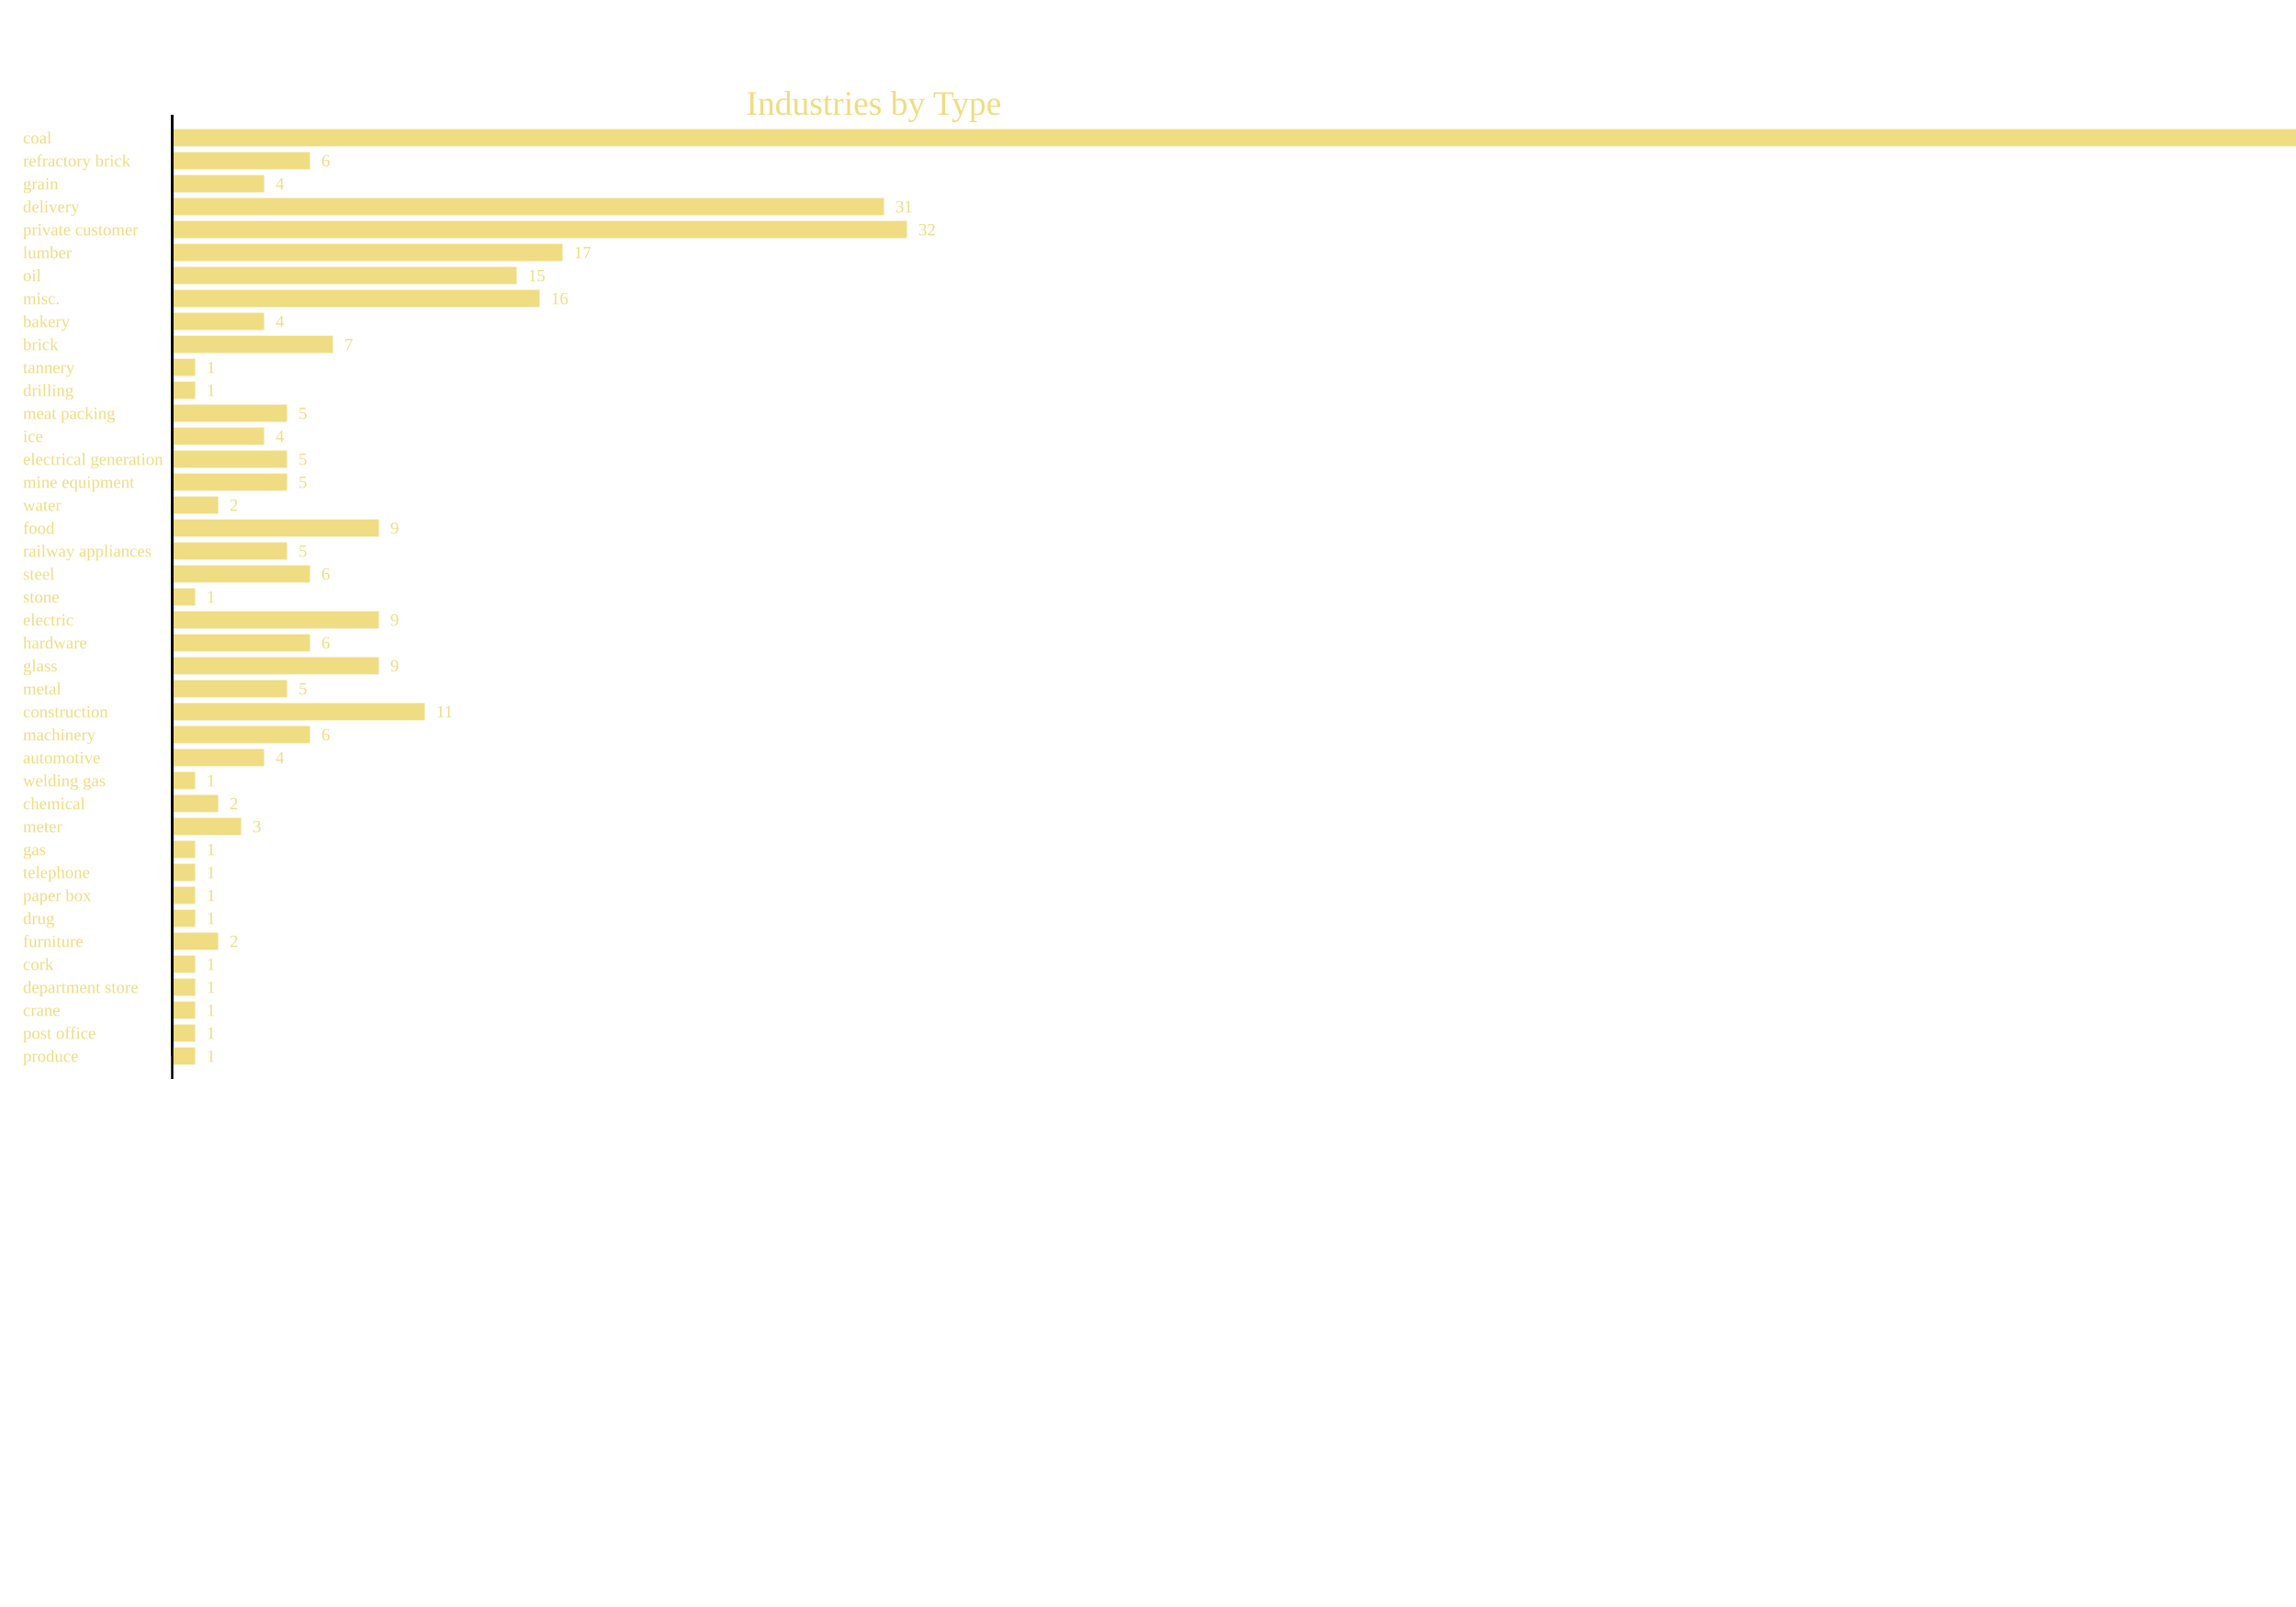
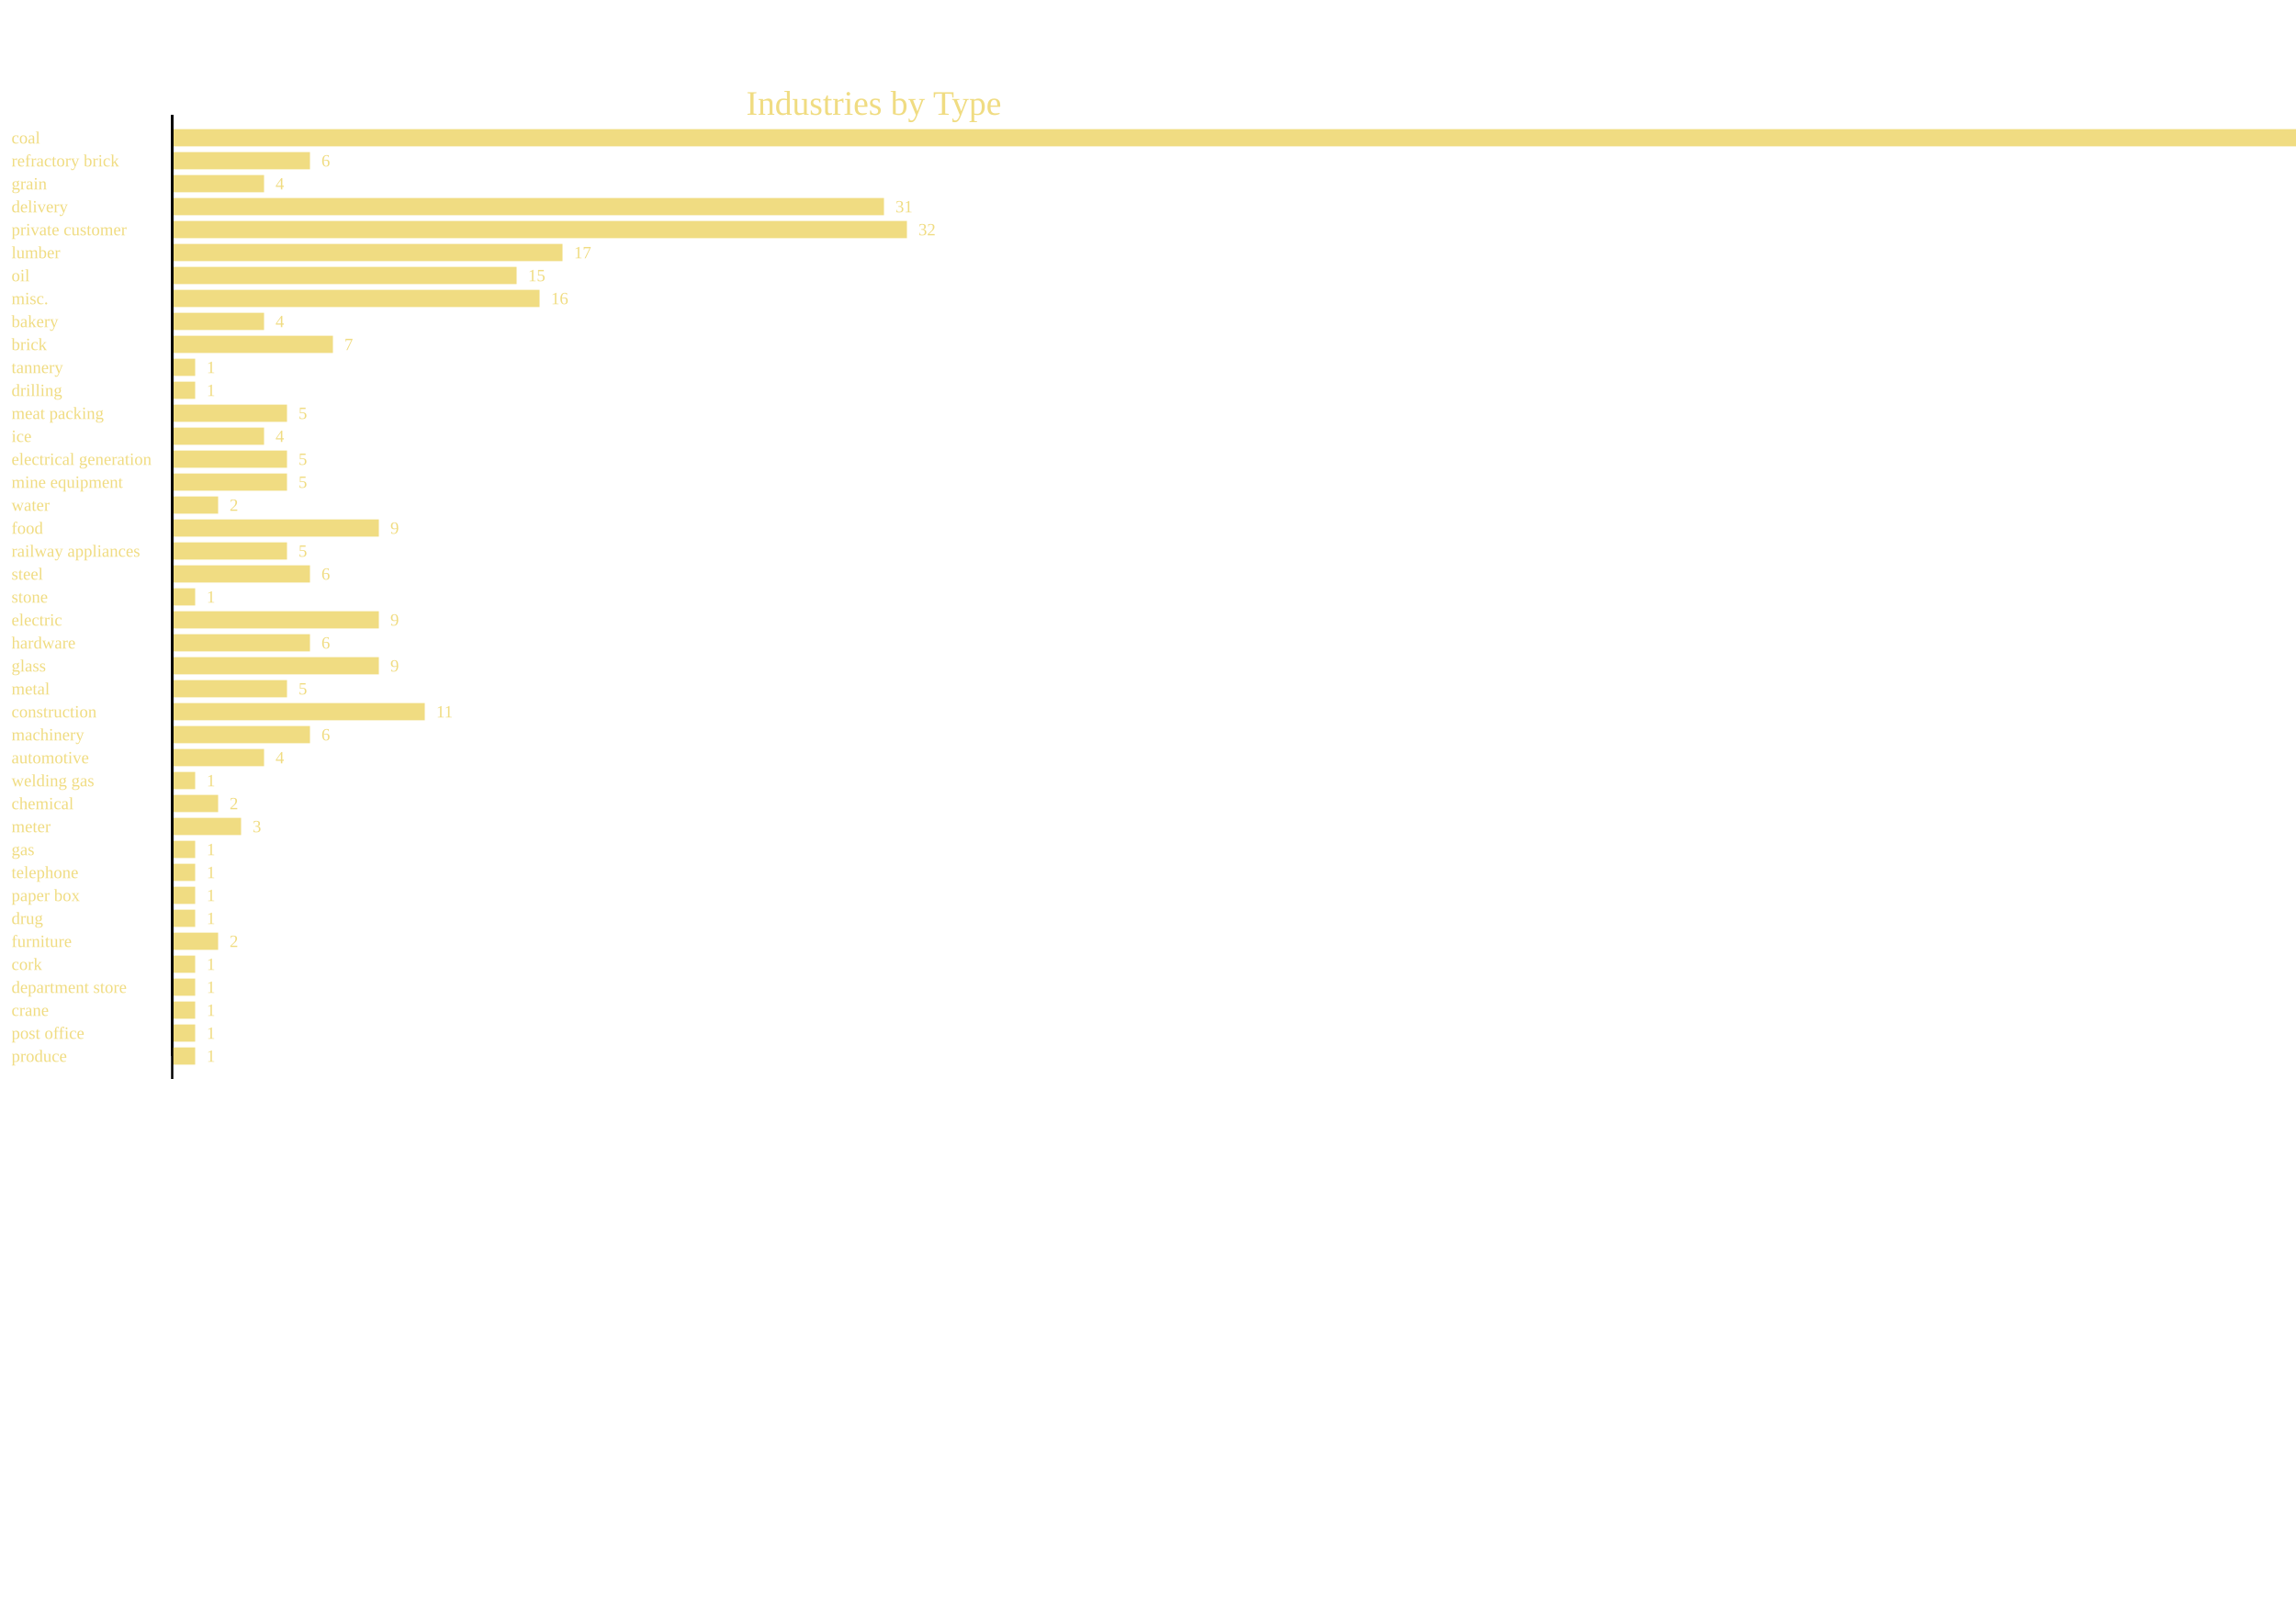
<svg xmlns="http://www.w3.org/2000/svg" viewBox="0 0 2000 1400">
  <g alignment-baseline="baseline" />
  <g transform="translate(150,100)">
    <g>
      <text x="500" y="0" font-size="30px" fill="#f0dc82">Industries by Type</text>
    </g>
    <g>
      <g>
        <g>
-           <text x="-130" y="25" font-size="15px" fill="#f0dc82">coal</text>
+           <text x="-140" y="25" font-size="15px" fill="#f0dc82">coal</text>
          <line x1="0" y1="20" x2="4100" y2="20" stroke="#f0dc82" stroke-width="15" />
          <text x="4110" y="25" font-size="15px" fill="#f0dc82">205</text>
          <line x1="0" y1="0" x2="0" y2="40" stroke="black" stroke-width="2" />
        </g>
        <g>
-           <text x="-130" y="45" font-size="15px" fill="#f0dc82">refractory brick</text>
+           <text x="-140" y="45" font-size="15px" fill="#f0dc82">refractory brick</text>
          <line x1="0" y1="40" x2="120" y2="40" stroke="#f0dc82" stroke-width="15" />
          <text x="130" y="45" font-size="15px" fill="#f0dc82">6</text>
          <line x1="0" y1="0" x2="0" y2="60" stroke="black" stroke-width="2" />
        </g>
        <g>
-           <text x="-130" y="65" font-size="15px" fill="#f0dc82">grain</text>
+           <text x="-140" y="65" font-size="15px" fill="#f0dc82">grain</text>
          <line x1="0" y1="60" x2="80" y2="60" stroke="#f0dc82" stroke-width="15" />
          <text x="90" y="65" font-size="15px" fill="#f0dc82">4</text>
          <line x1="0" y1="0" x2="0" y2="80" stroke="black" stroke-width="2" />
        </g>
        <g>
-           <text x="-130" y="85" font-size="15px" fill="#f0dc82">delivery</text>
+           <text x="-140" y="85" font-size="15px" fill="#f0dc82">delivery</text>
          <line x1="0" y1="80" x2="620" y2="80" stroke="#f0dc82" stroke-width="15" />
          <text x="630" y="85" font-size="15px" fill="#f0dc82">31</text>
          <line x1="0" y1="0" x2="0" y2="100" stroke="black" stroke-width="2" />
        </g>
        <g>
-           <text x="-130" y="105" font-size="15px" fill="#f0dc82">private customer</text>
+           <text x="-140" y="105" font-size="15px" fill="#f0dc82">private customer</text>
          <line x1="0" y1="100" x2="640" y2="100" stroke="#f0dc82" stroke-width="15" />
          <text x="650" y="105" font-size="15px" fill="#f0dc82">32</text>
          <line x1="0" y1="0" x2="0" y2="120" stroke="black" stroke-width="2" />
        </g>
        <g>
-           <text x="-130" y="125" font-size="15px" fill="#f0dc82">lumber</text>
+           <text x="-140" y="125" font-size="15px" fill="#f0dc82">lumber</text>
          <line x1="0" y1="120" x2="340" y2="120" stroke="#f0dc82" stroke-width="15" />
          <text x="350" y="125" font-size="15px" fill="#f0dc82">17</text>
          <line x1="0" y1="0" x2="0" y2="140" stroke="black" stroke-width="2" />
        </g>
        <g>
-           <text x="-130" y="145" font-size="15px" fill="#f0dc82">oil</text>
+           <text x="-140" y="145" font-size="15px" fill="#f0dc82">oil</text>
          <line x1="0" y1="140" x2="300" y2="140" stroke="#f0dc82" stroke-width="15" />
          <text x="310" y="145" font-size="15px" fill="#f0dc82">15</text>
          <line x1="0" y1="0" x2="0" y2="160" stroke="black" stroke-width="2" />
        </g>
        <g>
-           <text x="-130" y="165" font-size="15px" fill="#f0dc82">misc.</text>
+           <text x="-140" y="165" font-size="15px" fill="#f0dc82">misc.</text>
          <line x1="0" y1="160" x2="320" y2="160" stroke="#f0dc82" stroke-width="15" />
          <text x="330" y="165" font-size="15px" fill="#f0dc82">16</text>
          <line x1="0" y1="0" x2="0" y2="180" stroke="black" stroke-width="2" />
        </g>
        <g>
-           <text x="-130" y="185" font-size="15px" fill="#f0dc82">bakery</text>
+           <text x="-140" y="185" font-size="15px" fill="#f0dc82">bakery</text>
          <line x1="0" y1="180" x2="80" y2="180" stroke="#f0dc82" stroke-width="15" />
          <text x="90" y="185" font-size="15px" fill="#f0dc82">4</text>
          <line x1="0" y1="0" x2="0" y2="200" stroke="black" stroke-width="2" />
        </g>
        <g>
-           <text x="-130" y="205" font-size="15px" fill="#f0dc82">brick</text>
+           <text x="-140" y="205" font-size="15px" fill="#f0dc82">brick</text>
          <line x1="0" y1="200" x2="140" y2="200" stroke="#f0dc82" stroke-width="15" />
          <text x="150" y="205" font-size="15px" fill="#f0dc82">7</text>
          <line x1="0" y1="0" x2="0" y2="220" stroke="black" stroke-width="2" />
        </g>
        <g>
-           <text x="-130" y="225" font-size="15px" fill="#f0dc82">tannery</text>
+           <text x="-140" y="225" font-size="15px" fill="#f0dc82">tannery</text>
          <line x1="0" y1="220" x2="20" y2="220" stroke="#f0dc82" stroke-width="15" />
          <text x="30" y="225" font-size="15px" fill="#f0dc82">1</text>
          <line x1="0" y1="0" x2="0" y2="240" stroke="black" stroke-width="2" />
        </g>
        <g>
-           <text x="-130" y="245" font-size="15px" fill="#f0dc82">drilling</text>
+           <text x="-140" y="245" font-size="15px" fill="#f0dc82">drilling</text>
          <line x1="0" y1="240" x2="20" y2="240" stroke="#f0dc82" stroke-width="15" />
          <text x="30" y="245" font-size="15px" fill="#f0dc82">1</text>
          <line x1="0" y1="0" x2="0" y2="260" stroke="black" stroke-width="2" />
        </g>
        <g>
-           <text x="-130" y="265" font-size="15px" fill="#f0dc82">meat packing</text>
+           <text x="-140" y="265" font-size="15px" fill="#f0dc82">meat packing</text>
          <line x1="0" y1="260" x2="100" y2="260" stroke="#f0dc82" stroke-width="15" />
          <text x="110" y="265" font-size="15px" fill="#f0dc82">5</text>
          <line x1="0" y1="0" x2="0" y2="280" stroke="black" stroke-width="2" />
        </g>
        <g>
-           <text x="-130" y="285" font-size="15px" fill="#f0dc82">ice</text>
+           <text x="-140" y="285" font-size="15px" fill="#f0dc82">ice</text>
          <line x1="0" y1="280" x2="80" y2="280" stroke="#f0dc82" stroke-width="15" />
          <text x="90" y="285" font-size="15px" fill="#f0dc82">4</text>
          <line x1="0" y1="0" x2="0" y2="300" stroke="black" stroke-width="2" />
        </g>
        <g>
-           <text x="-130" y="305" font-size="15px" fill="#f0dc82">electrical generation</text>
+           <text x="-140" y="305" font-size="15px" fill="#f0dc82">electrical generation</text>
          <line x1="0" y1="300" x2="100" y2="300" stroke="#f0dc82" stroke-width="15" />
          <text x="110" y="305" font-size="15px" fill="#f0dc82">5</text>
          <line x1="0" y1="0" x2="0" y2="320" stroke="black" stroke-width="2" />
        </g>
        <g>
-           <text x="-130" y="325" font-size="15px" fill="#f0dc82">mine equipment</text>
+           <text x="-140" y="325" font-size="15px" fill="#f0dc82">mine equipment</text>
          <line x1="0" y1="320" x2="100" y2="320" stroke="#f0dc82" stroke-width="15" />
          <text x="110" y="325" font-size="15px" fill="#f0dc82">5</text>
          <line x1="0" y1="0" x2="0" y2="340" stroke="black" stroke-width="2" />
        </g>
        <g>
-           <text x="-130" y="345" font-size="15px" fill="#f0dc82">water</text>
+           <text x="-140" y="345" font-size="15px" fill="#f0dc82">water</text>
          <line x1="0" y1="340" x2="40" y2="340" stroke="#f0dc82" stroke-width="15" />
          <text x="50" y="345" font-size="15px" fill="#f0dc82">2</text>
          <line x1="0" y1="0" x2="0" y2="360" stroke="black" stroke-width="2" />
        </g>
        <g>
-           <text x="-130" y="365" font-size="15px" fill="#f0dc82">food</text>
+           <text x="-140" y="365" font-size="15px" fill="#f0dc82">food</text>
          <line x1="0" y1="360" x2="180" y2="360" stroke="#f0dc82" stroke-width="15" />
          <text x="190" y="365" font-size="15px" fill="#f0dc82">9</text>
          <line x1="0" y1="0" x2="0" y2="380" stroke="black" stroke-width="2" />
        </g>
        <g>
-           <text x="-130" y="385" font-size="15px" fill="#f0dc82">railway appliances</text>
+           <text x="-140" y="385" font-size="15px" fill="#f0dc82">railway appliances</text>
          <line x1="0" y1="380" x2="100" y2="380" stroke="#f0dc82" stroke-width="15" />
          <text x="110" y="385" font-size="15px" fill="#f0dc82">5</text>
          <line x1="0" y1="0" x2="0" y2="400" stroke="black" stroke-width="2" />
        </g>
        <g>
-           <text x="-130" y="405" font-size="15px" fill="#f0dc82">steel</text>
+           <text x="-140" y="405" font-size="15px" fill="#f0dc82">steel</text>
          <line x1="0" y1="400" x2="120" y2="400" stroke="#f0dc82" stroke-width="15" />
          <text x="130" y="405" font-size="15px" fill="#f0dc82">6</text>
          <line x1="0" y1="0" x2="0" y2="420" stroke="black" stroke-width="2" />
        </g>
        <g>
-           <text x="-130" y="425" font-size="15px" fill="#f0dc82">stone</text>
+           <text x="-140" y="425" font-size="15px" fill="#f0dc82">stone</text>
          <line x1="0" y1="420" x2="20" y2="420" stroke="#f0dc82" stroke-width="15" />
          <text x="30" y="425" font-size="15px" fill="#f0dc82">1</text>
          <line x1="0" y1="0" x2="0" y2="440" stroke="black" stroke-width="2" />
        </g>
        <g>
-           <text x="-130" y="445" font-size="15px" fill="#f0dc82">electric</text>
+           <text x="-140" y="445" font-size="15px" fill="#f0dc82">electric</text>
          <line x1="0" y1="440" x2="180" y2="440" stroke="#f0dc82" stroke-width="15" />
          <text x="190" y="445" font-size="15px" fill="#f0dc82">9</text>
          <line x1="0" y1="0" x2="0" y2="460" stroke="black" stroke-width="2" />
        </g>
        <g>
-           <text x="-130" y="465" font-size="15px" fill="#f0dc82">hardware</text>
+           <text x="-140" y="465" font-size="15px" fill="#f0dc82">hardware</text>
          <line x1="0" y1="460" x2="120" y2="460" stroke="#f0dc82" stroke-width="15" />
          <text x="130" y="465" font-size="15px" fill="#f0dc82">6</text>
          <line x1="0" y1="0" x2="0" y2="480" stroke="black" stroke-width="2" />
        </g>
        <g>
-           <text x="-130" y="485" font-size="15px" fill="#f0dc82">glass</text>
+           <text x="-140" y="485" font-size="15px" fill="#f0dc82">glass</text>
          <line x1="0" y1="480" x2="180" y2="480" stroke="#f0dc82" stroke-width="15" />
          <text x="190" y="485" font-size="15px" fill="#f0dc82">9</text>
          <line x1="0" y1="0" x2="0" y2="500" stroke="black" stroke-width="2" />
        </g>
        <g>
-           <text x="-130" y="505" font-size="15px" fill="#f0dc82">metal</text>
+           <text x="-140" y="505" font-size="15px" fill="#f0dc82">metal</text>
          <line x1="0" y1="500" x2="100" y2="500" stroke="#f0dc82" stroke-width="15" />
          <text x="110" y="505" font-size="15px" fill="#f0dc82">5</text>
          <line x1="0" y1="0" x2="0" y2="520" stroke="black" stroke-width="2" />
        </g>
        <g>
-           <text x="-130" y="525" font-size="15px" fill="#f0dc82">construction</text>
+           <text x="-140" y="525" font-size="15px" fill="#f0dc82">construction</text>
          <line x1="0" y1="520" x2="220" y2="520" stroke="#f0dc82" stroke-width="15" />
          <text x="230" y="525" font-size="15px" fill="#f0dc82">11</text>
          <line x1="0" y1="0" x2="0" y2="540" stroke="black" stroke-width="2" />
        </g>
        <g>
-           <text x="-130" y="545" font-size="15px" fill="#f0dc82">machinery</text>
+           <text x="-140" y="545" font-size="15px" fill="#f0dc82">machinery</text>
          <line x1="0" y1="540" x2="120" y2="540" stroke="#f0dc82" stroke-width="15" />
          <text x="130" y="545" font-size="15px" fill="#f0dc82">6</text>
          <line x1="0" y1="0" x2="0" y2="560" stroke="black" stroke-width="2" />
        </g>
        <g>
-           <text x="-130" y="565" font-size="15px" fill="#f0dc82">automotive</text>
+           <text x="-140" y="565" font-size="15px" fill="#f0dc82">automotive</text>
          <line x1="0" y1="560" x2="80" y2="560" stroke="#f0dc82" stroke-width="15" />
          <text x="90" y="565" font-size="15px" fill="#f0dc82">4</text>
          <line x1="0" y1="0" x2="0" y2="580" stroke="black" stroke-width="2" />
        </g>
        <g>
-           <text x="-130" y="585" font-size="15px" fill="#f0dc82">welding gas</text>
+           <text x="-140" y="585" font-size="15px" fill="#f0dc82">welding gas</text>
          <line x1="0" y1="580" x2="20" y2="580" stroke="#f0dc82" stroke-width="15" />
          <text x="30" y="585" font-size="15px" fill="#f0dc82">1</text>
          <line x1="0" y1="0" x2="0" y2="600" stroke="black" stroke-width="2" />
        </g>
        <g>
-           <text x="-130" y="605" font-size="15px" fill="#f0dc82">chemical</text>
+           <text x="-140" y="605" font-size="15px" fill="#f0dc82">chemical</text>
          <line x1="0" y1="600" x2="40" y2="600" stroke="#f0dc82" stroke-width="15" />
          <text x="50" y="605" font-size="15px" fill="#f0dc82">2</text>
          <line x1="0" y1="0" x2="0" y2="620" stroke="black" stroke-width="2" />
        </g>
        <g>
-           <text x="-130" y="625" font-size="15px" fill="#f0dc82">meter</text>
+           <text x="-140" y="625" font-size="15px" fill="#f0dc82">meter</text>
          <line x1="0" y1="620" x2="60" y2="620" stroke="#f0dc82" stroke-width="15" />
          <text x="70" y="625" font-size="15px" fill="#f0dc82">3</text>
          <line x1="0" y1="0" x2="0" y2="640" stroke="black" stroke-width="2" />
        </g>
        <g>
-           <text x="-130" y="645" font-size="15px" fill="#f0dc82">gas</text>
+           <text x="-140" y="645" font-size="15px" fill="#f0dc82">gas</text>
          <line x1="0" y1="640" x2="20" y2="640" stroke="#f0dc82" stroke-width="15" />
          <text x="30" y="645" font-size="15px" fill="#f0dc82">1</text>
          <line x1="0" y1="0" x2="0" y2="660" stroke="black" stroke-width="2" />
        </g>
        <g>
-           <text x="-130" y="665" font-size="15px" fill="#f0dc82">telephone</text>
+           <text x="-140" y="665" font-size="15px" fill="#f0dc82">telephone</text>
          <line x1="0" y1="660" x2="20" y2="660" stroke="#f0dc82" stroke-width="15" />
          <text x="30" y="665" font-size="15px" fill="#f0dc82">1</text>
          <line x1="0" y1="0" x2="0" y2="680" stroke="black" stroke-width="2" />
        </g>
        <g>
-           <text x="-130" y="685" font-size="15px" fill="#f0dc82">paper box</text>
+           <text x="-140" y="685" font-size="15px" fill="#f0dc82">paper box</text>
          <line x1="0" y1="680" x2="20" y2="680" stroke="#f0dc82" stroke-width="15" />
          <text x="30" y="685" font-size="15px" fill="#f0dc82">1</text>
          <line x1="0" y1="0" x2="0" y2="700" stroke="black" stroke-width="2" />
        </g>
        <g>
-           <text x="-130" y="705" font-size="15px" fill="#f0dc82">drug</text>
+           <text x="-140" y="705" font-size="15px" fill="#f0dc82">drug</text>
          <line x1="0" y1="700" x2="20" y2="700" stroke="#f0dc82" stroke-width="15" />
          <text x="30" y="705" font-size="15px" fill="#f0dc82">1</text>
          <line x1="0" y1="0" x2="0" y2="720" stroke="black" stroke-width="2" />
        </g>
        <g>
-           <text x="-130" y="725" font-size="15px" fill="#f0dc82">furniture</text>
+           <text x="-140" y="725" font-size="15px" fill="#f0dc82">furniture</text>
          <line x1="0" y1="720" x2="40" y2="720" stroke="#f0dc82" stroke-width="15" />
          <text x="50" y="725" font-size="15px" fill="#f0dc82">2</text>
          <line x1="0" y1="0" x2="0" y2="740" stroke="black" stroke-width="2" />
        </g>
        <g>
-           <text x="-130" y="745" font-size="15px" fill="#f0dc82">cork</text>
+           <text x="-140" y="745" font-size="15px" fill="#f0dc82">cork</text>
          <line x1="0" y1="740" x2="20" y2="740" stroke="#f0dc82" stroke-width="15" />
          <text x="30" y="745" font-size="15px" fill="#f0dc82">1</text>
          <line x1="0" y1="0" x2="0" y2="760" stroke="black" stroke-width="2" />
        </g>
        <g>
-           <text x="-130" y="765" font-size="15px" fill="#f0dc82">department store</text>
+           <text x="-140" y="765" font-size="15px" fill="#f0dc82">department store</text>
          <line x1="0" y1="760" x2="20" y2="760" stroke="#f0dc82" stroke-width="15" />
          <text x="30" y="765" font-size="15px" fill="#f0dc82">1</text>
          <line x1="0" y1="0" x2="0" y2="780" stroke="black" stroke-width="2" />
        </g>
        <g>
-           <text x="-130" y="785" font-size="15px" fill="#f0dc82">crane</text>
+           <text x="-140" y="785" font-size="15px" fill="#f0dc82">crane</text>
          <line x1="0" y1="780" x2="20" y2="780" stroke="#f0dc82" stroke-width="15" />
          <text x="30" y="785" font-size="15px" fill="#f0dc82">1</text>
          <line x1="0" y1="0" x2="0" y2="800" stroke="black" stroke-width="2" />
        </g>
        <g>
-           <text x="-130" y="805" font-size="15px" fill="#f0dc82">post office</text>
+           <text x="-140" y="805" font-size="15px" fill="#f0dc82">post office</text>
          <line x1="0" y1="800" x2="20" y2="800" stroke="#f0dc82" stroke-width="15" />
          <text x="30" y="805" font-size="15px" fill="#f0dc82">1</text>
          <line x1="0" y1="0" x2="0" y2="820" stroke="black" stroke-width="2" />
        </g>
        <g>
-           <text x="-130" y="825" font-size="15px" fill="#f0dc82">produce</text>
+           <text x="-140" y="825" font-size="15px" fill="#f0dc82">produce</text>
          <line x1="0" y1="820" x2="20" y2="820" stroke="#f0dc82" stroke-width="15" />
          <text x="30" y="825" font-size="15px" fill="#f0dc82">1</text>
          <line x1="0" y1="0" x2="0" y2="840" stroke="black" stroke-width="2" />
        </g>
      </g>
    </g>
  </g>
</svg>
